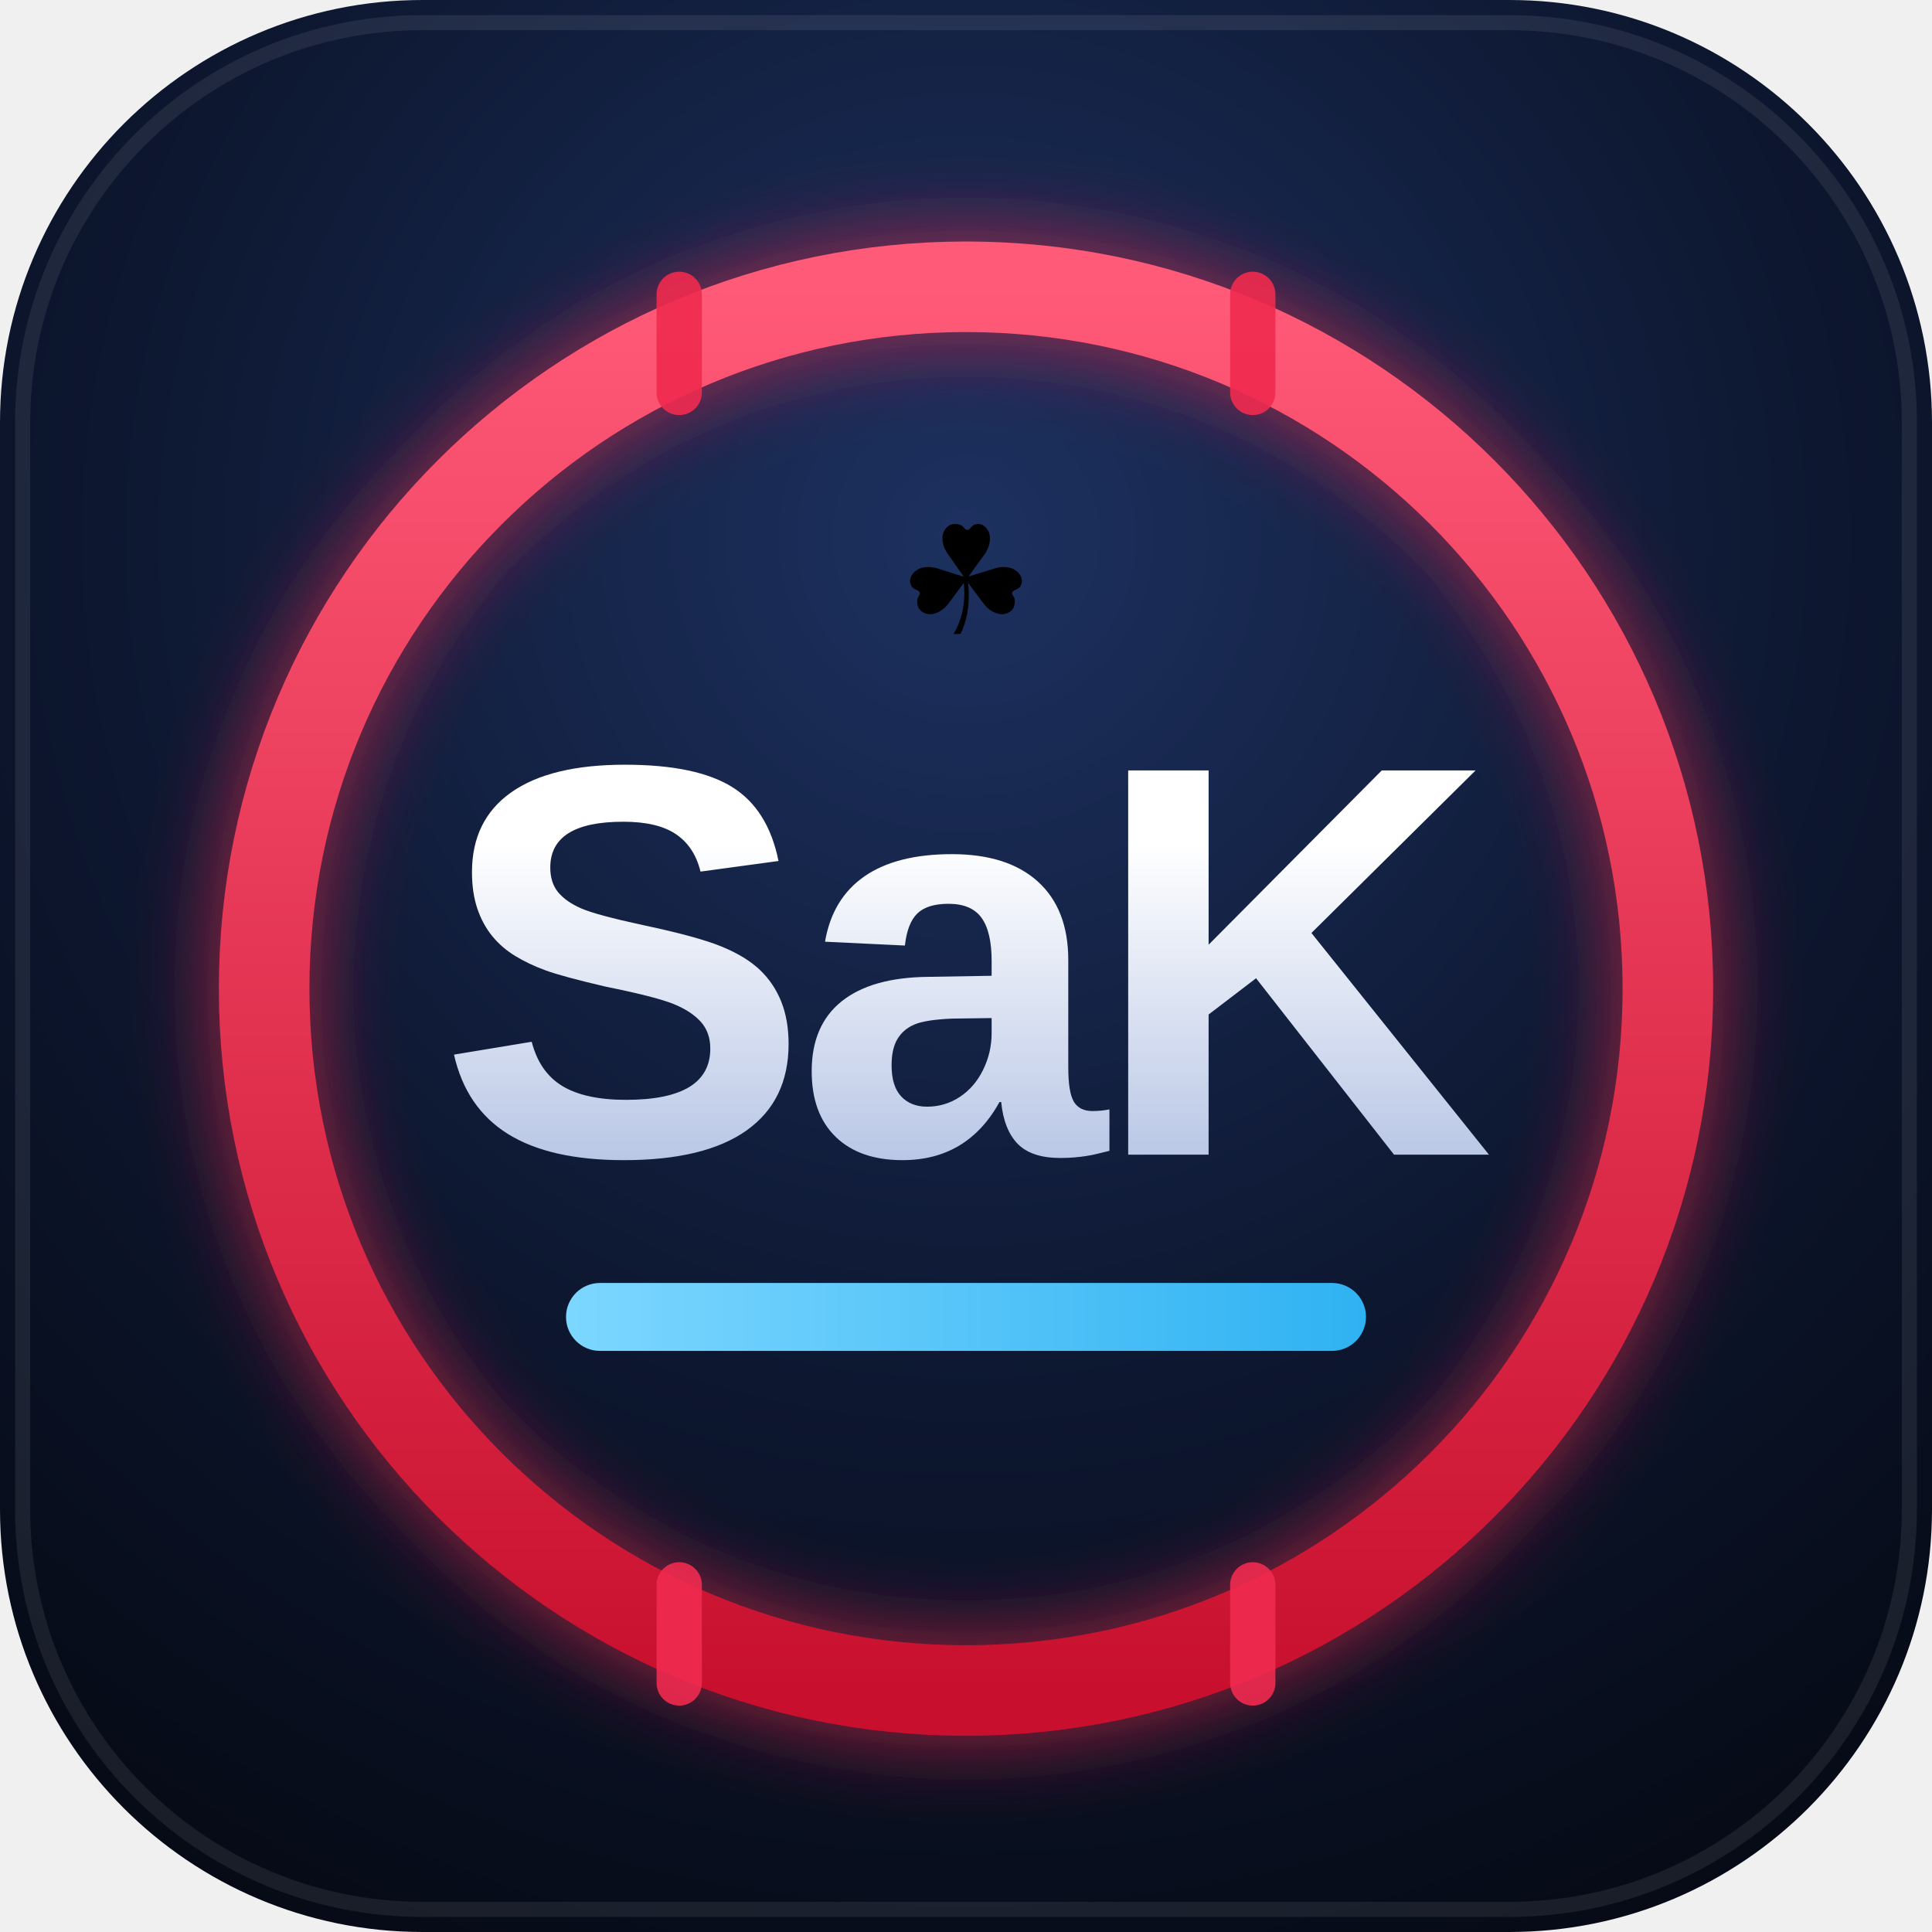
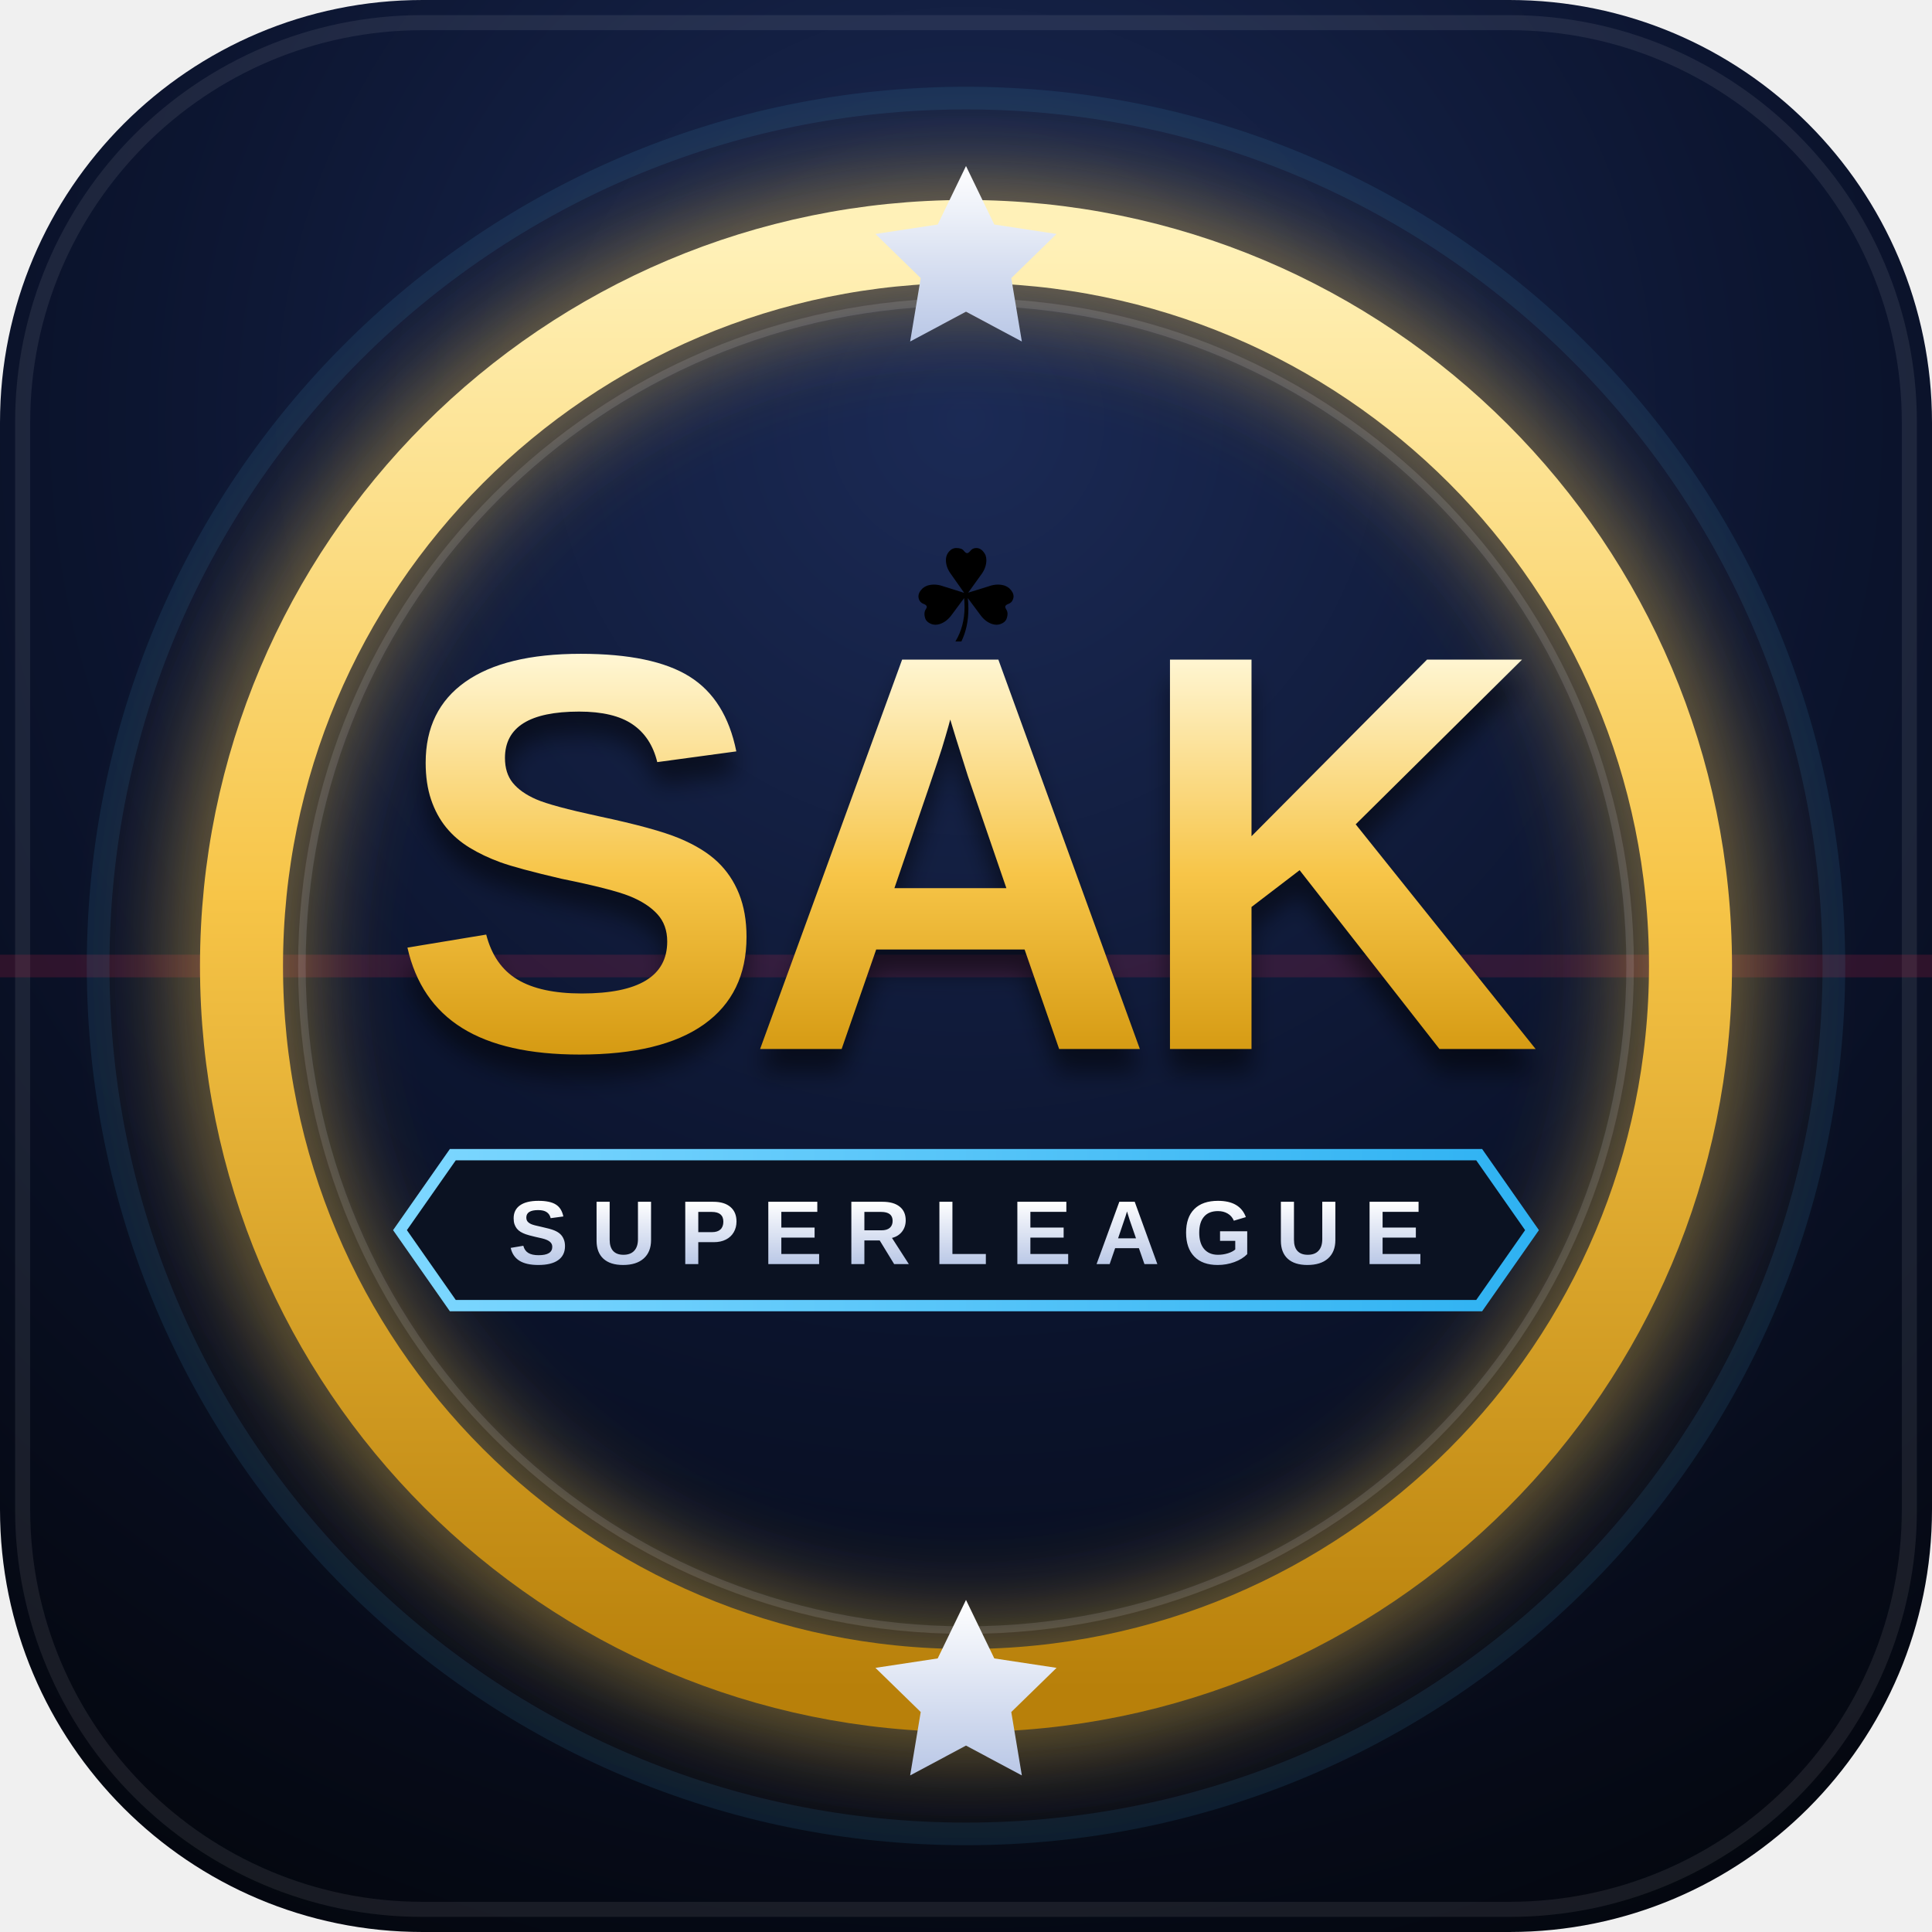
<svg xmlns="http://www.w3.org/2000/svg" viewBox="0 0 512 512">
  <defs>
-     <radialGradient id="bg" cx="50%" cy="28%" r="80%">
-       <stop offset="0" stop-color="#1d3160" />
-       <stop offset=".55" stop-color="#0d1730" />
-       <stop offset="1" stop-color="#060a15" />
+     <radialGradient id="bg" cx="50%" cy="22%" r="85%">
+       <stop offset="0" stop-color="#1b2a55" />
+       <stop offset=".5" stop-color="#0c1530" />
+       <stop offset="1" stop-color="#04070f" />
    </radialGradient>
-     <linearGradient id="ring" x1="0" y1="0" x2="0" y2="1">
-       <stop offset="0" stop-color="#ff5a78" />
-       <stop offset="1" stop-color="#c8102e" />
+     <linearGradient id="goldRing" x1="0" y1="0" x2="0" y2="1">
+       <stop offset="0" stop-color="#fff1b8" />
+       <stop offset=".45" stop-color="#f7c548" />
+       <stop offset="1" stop-color="#b8800a" />
    </linearGradient>
-     <linearGradient id="txt" x1="0" y1="0" x2="0" y2="1">
-       <stop offset=".2" stop-color="#ffffff" />
-       <stop offset="1" stop-color="#b9c7e6" />
+     <linearGradient id="goldTxt" x1="0" y1="0" x2="0" y2="1">
+       <stop offset="0" stop-color="#fff7d6" />
+       <stop offset=".55" stop-color="#f7c548" />
+       <stop offset="1" stop-color="#d59a12" />
    </linearGradient>
-     <linearGradient id="blue" x1="0" y1="0" x2="1" y2="0">
+     <linearGradient id="ice" x1="0" y1="0" x2="1" y2="0">
      <stop offset="0" stop-color="#7dd7ff" />
      <stop offset="1" stop-color="#2fb2f2" />
    </linearGradient>
+     <linearGradient id="silver" x1="0" y1="0" x2="0" y2="1">
+       <stop offset="0" stop-color="#ffffff" />
+       <stop offset="1" stop-color="#b9c7e6" />
+     </linearGradient>
    <filter id="glow" x="-30%" y="-30%" width="160%" height="160%">
-       <feGaussianBlur stdDeviation="10" />
+       <feGaussianBlur stdDeviation="12" />
+     </filter>
+     <filter id="soft" x="-20%" y="-20%" width="140%" height="140%">
+       <feGaussianBlur stdDeviation="3" />
    </filter>
  </defs>
  <rect width="512" height="512" rx="112" fill="url(#bg)" />
  <rect x="6" y="6" width="500" height="500" rx="106" fill="none" stroke="#ffffff" stroke-opacity=".08" stroke-width="4" />
-   <circle cx="256" cy="262" r="186" fill="none" stroke="#ef2a4f" stroke-opacity=".55" stroke-width="30" filter="url(#glow)" />
-   <circle cx="256" cy="262" r="186" fill="none" stroke="url(#ring)" stroke-width="24" />
-   <g stroke="#ef2a4f" stroke-width="12" stroke-linecap="round" opacity=".9">
-     <path d="M180 104v-26M332 104v-26M180 420v26M332 420v26" />
+   <g fill="none" stroke="#4cc3ff" stroke-opacity=".10" stroke-width="6">
+     <line x1="0" y1="256" x2="512" y2="256" stroke="#ef2a4f" stroke-opacity=".16" />
+     <circle cx="256" cy="256" r="230" />
  </g>
-   <text x="256" y="306" text-anchor="middle" font-family="'Arial Black','Helvetica Neue',Arial,sans-serif" font-weight="900" font-size="148" letter-spacing="-4" fill="url(#txt)">SaK</text>
-   <rect x="150" y="340" width="212" height="18" rx="9" fill="url(#blue)" />
-   <text x="256" y="168" text-anchor="middle" font-size="40">☘️</text>
+   <circle cx="256" cy="256" r="192" fill="none" stroke="#f7c548" stroke-opacity=".45" stroke-width="34" filter="url(#glow)" />
+   <circle cx="256" cy="256" r="192" fill="none" stroke="url(#goldRing)" stroke-width="22" />
+   <circle cx="256" cy="256" r="176" fill="none" stroke="#ffffff" stroke-opacity=".12" stroke-width="2" />
+   <g fill="url(#silver)">
+     <path d="M256 44l7.5 15.5L280 62l-12 11.7 2.8 16.8L256 82.6l-14.8 7.9 2.8-16.8L232 62l16.5-2.5z" />
+     <path d="M256 424l7.5 15.5L280 442l-12 11.7 2.8 16.8L256 462.6l-14.8 7.9 2.8-16.8L232 442l16.5-2.5z" />
+   </g>
+   <text x="256" y="278" text-anchor="middle" font-family="'Arial Black','Helvetica Neue',Arial,sans-serif" font-weight="900" font-size="150" letter-spacing="-6" fill="#000" fill-opacity=".5" filter="url(#soft)" transform="translate(0 6)">SAK</text>
+   <text x="256" y="278" text-anchor="middle" font-family="'Arial Black','Helvetica Neue',Arial,sans-serif" font-weight="900" font-size="150" letter-spacing="-6" fill="url(#goldTxt)">SAK</text>
+   <path d="M120 306h272l14 20-14 20H120l-14-20z" fill="#0b1222" stroke="url(#ice)" stroke-width="3" />
+   <text x="256" y="335" text-anchor="middle" font-family="'Helvetica Neue',Arial,sans-serif" font-weight="800" font-size="24" letter-spacing="6" fill="url(#silver)">SUPERLEAGUE</text>
+   <text x="256" y="170" text-anchor="middle" font-size="34">☘️</text>
</svg>
